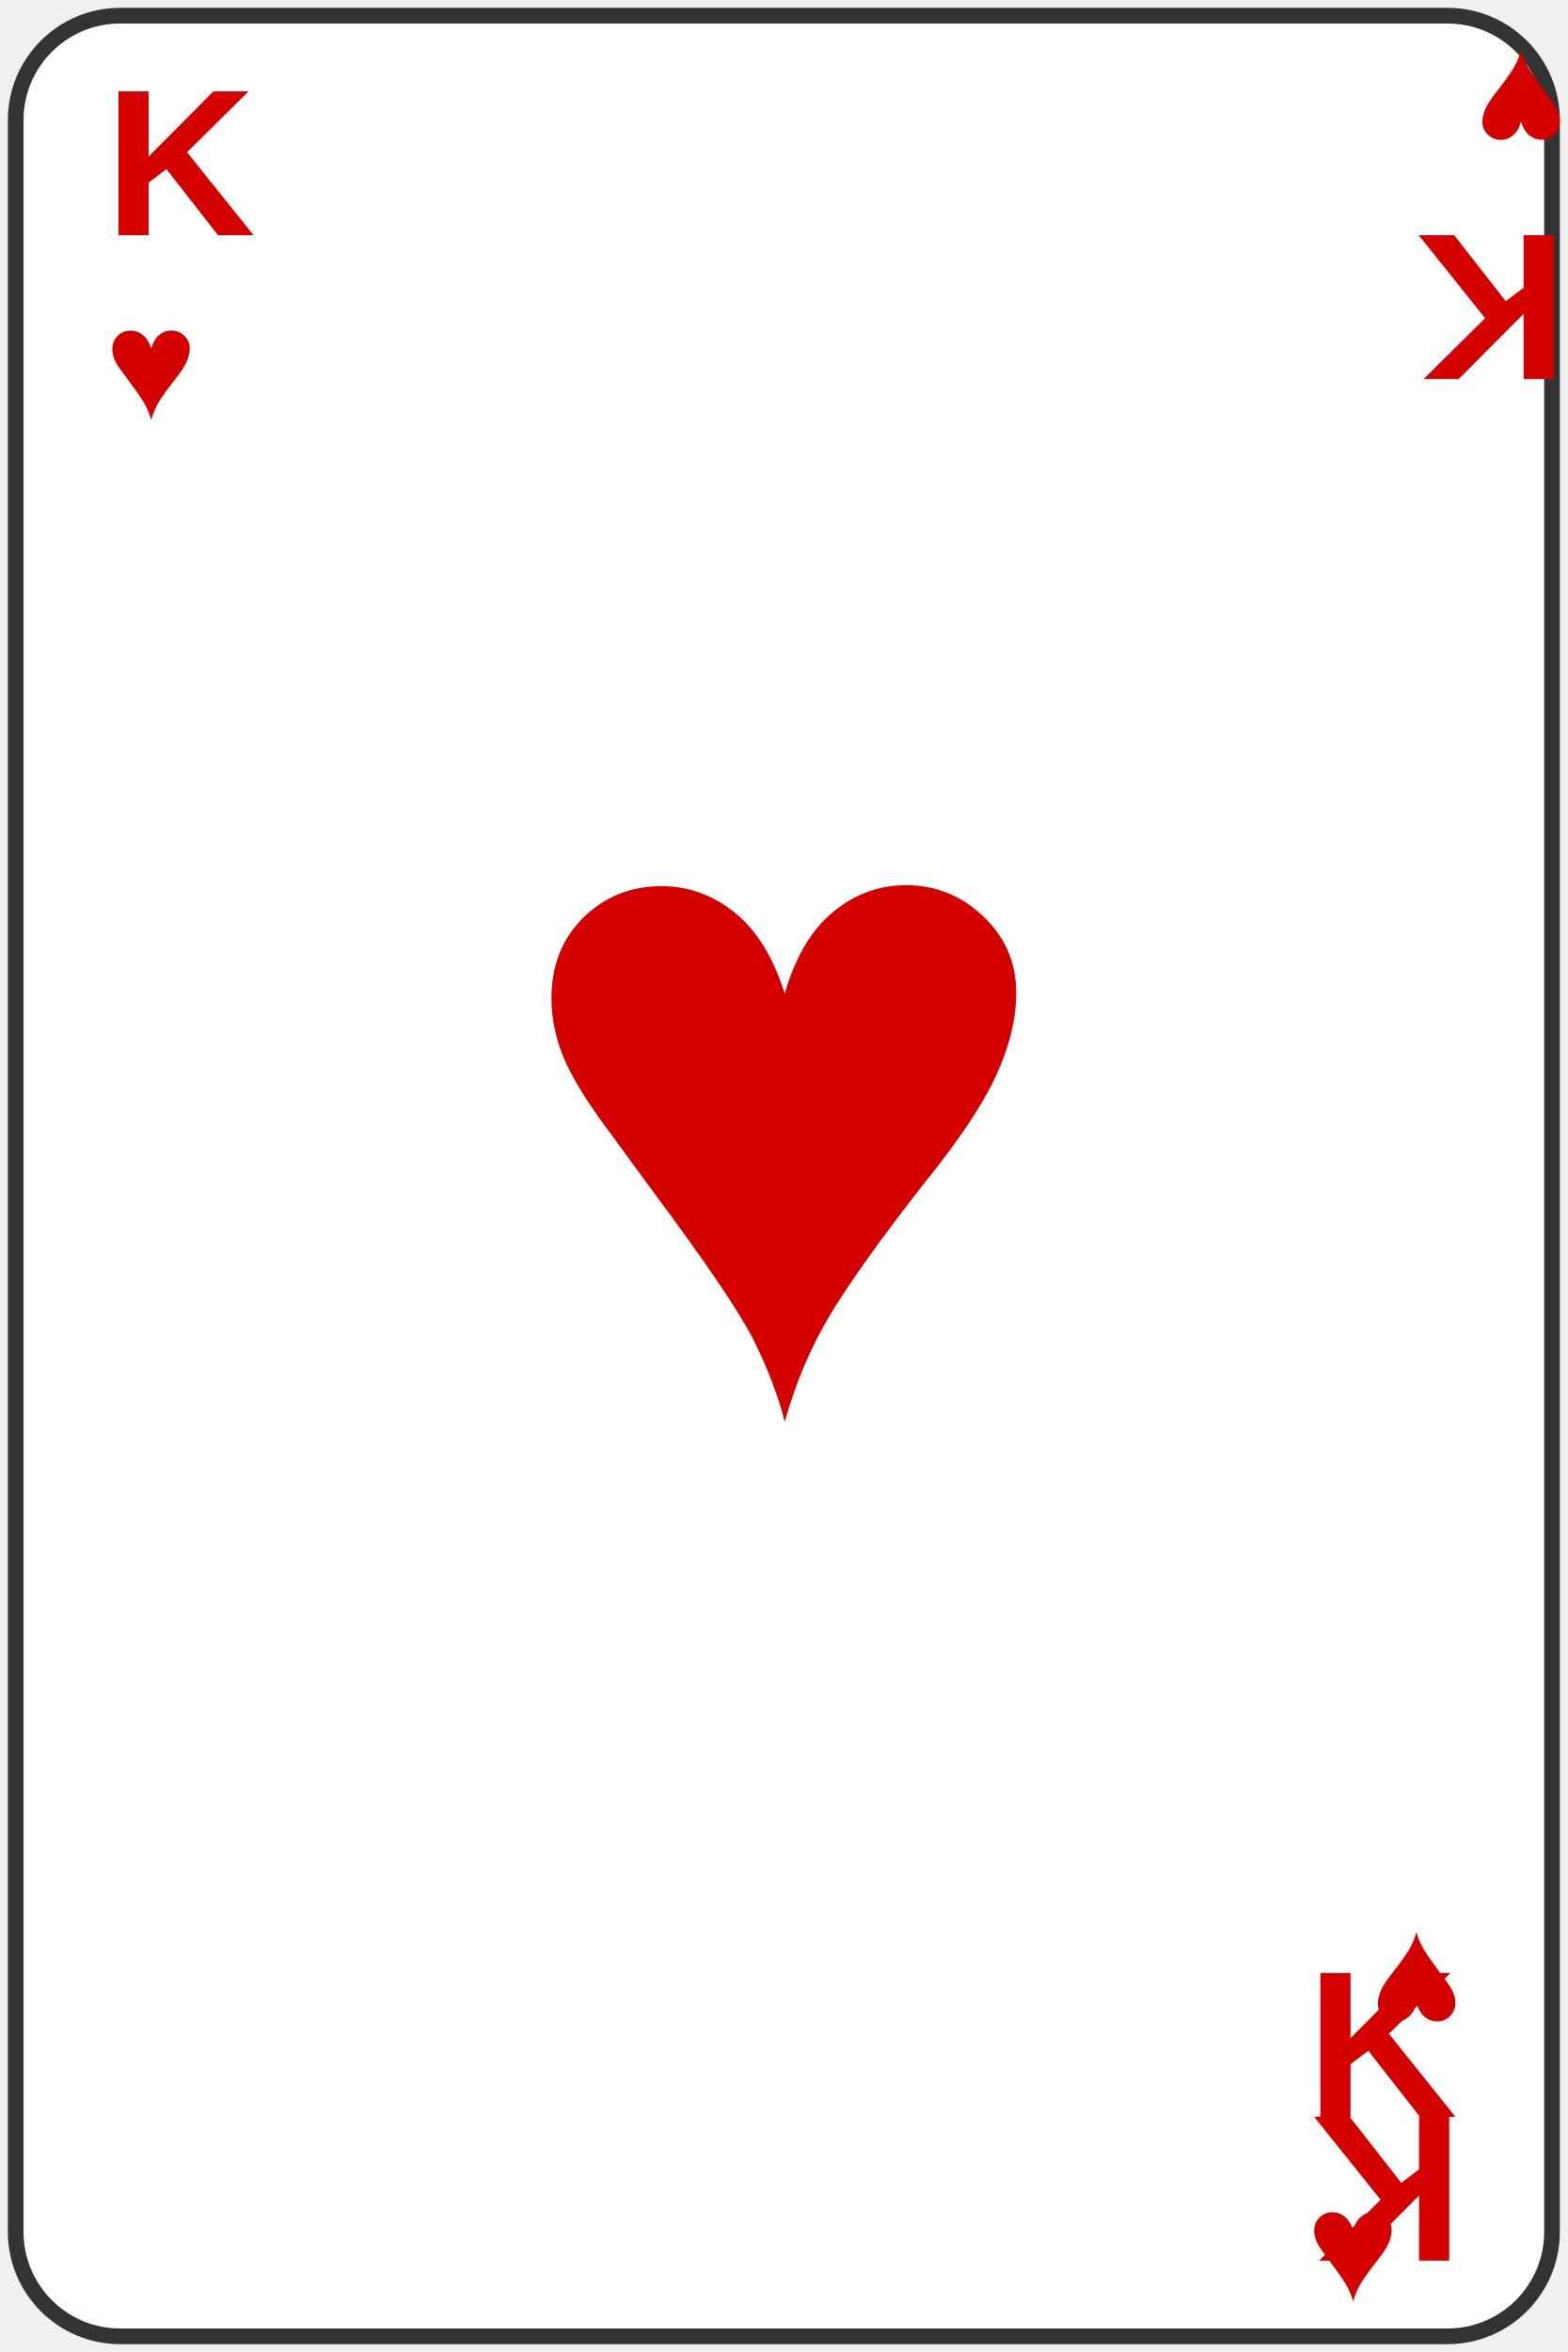
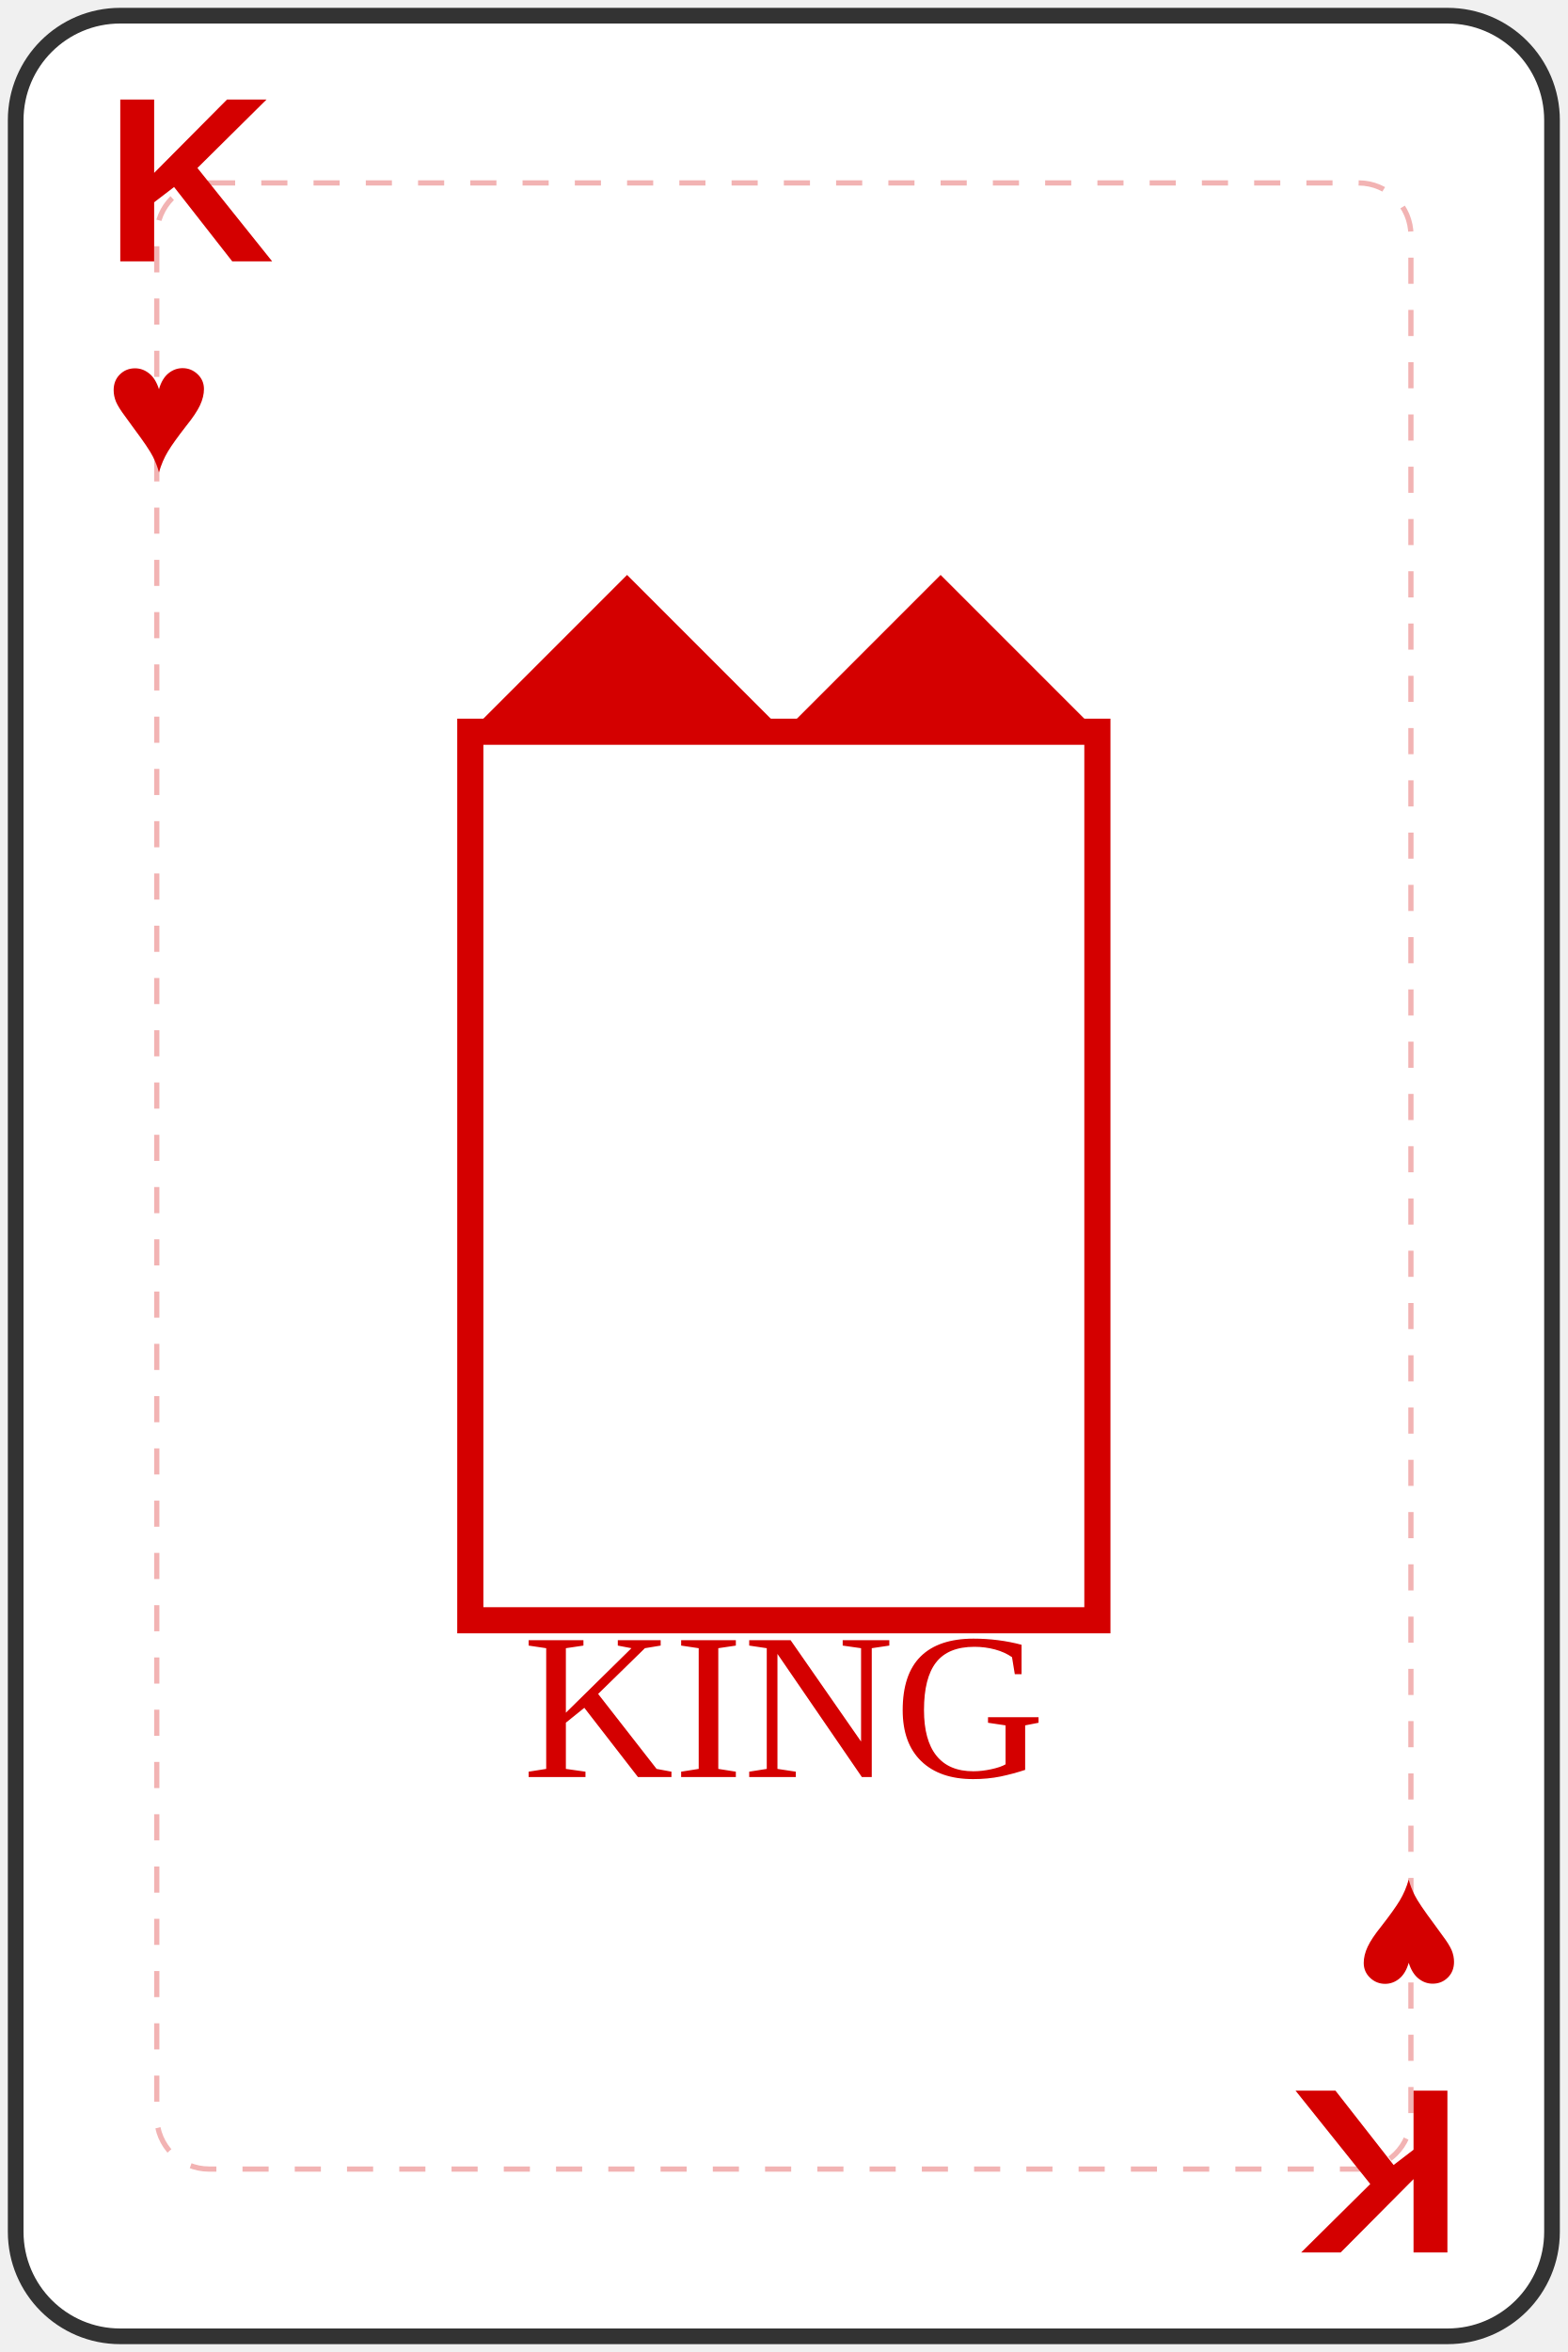
<svg xmlns="http://www.w3.org/2000/svg" width="300" height="450" viewBox="0 0 300 450">
  <rect width="294" height="444" x="3" y="3" rx="20" ry="20" fill="white" stroke="#333" stroke-width="3" />
+   <rect width="240" height="380" x="30" y="35" rx="10" ry="10" fill="none" stroke="#D40000" stroke-width="1" stroke-dasharray="5,5" opacity="0.3" />
  <g fill="#D40000">
-     <text x="20" y="45" font-size="40" font-weight="bold" font-family="Arial">K</text>
-     <text x="20" y="80" font-size="30" font-family="Arial">♥</text>
-   </g>
-   <g fill="#D40000" transform="rotate(180, 275, 45)">
-     <text x="250" y="45" font-size="40" font-weight="bold" font-family="Arial">K</text>
-     <text x="250" y="80" font-size="30" font-family="Arial">♥</text>
+     <text x="20" y="50" font-size="45" font-weight="bold" font-family="Arial">K</text>
+     <text x="20" y="90" font-size="35" font-family="Arial">♥</text>
  </g>
  <g fill="#D40000" transform="rotate(180, 150, 225)">
-     <text x="20" y="45" font-size="40" font-weight="bold" font-family="Arial">K</text>
-     <text x="20" y="80" font-size="30" font-family="Arial">♥</text>
+     <text x="20" y="50" font-size="45" font-weight="bold" font-family="Arial">K</text>
+     <text x="20" y="90" font-size="35" font-family="Arial">♥</text>
  </g>
-   <g fill="#D40000" transform="rotate(360, 275, 405)">
-     <text x="250" y="405" font-size="40" font-weight="bold" font-family="Arial">K</text>
-     <text x="250" y="440" font-size="30" font-family="Arial">♥</text>
-   </g>
-   <text x="150" y="270" font-size="180" text-anchor="middle" fill="#D40000">♥</text>
+   <rect x="90" y="140" width="120" height="170" fill="none" stroke="#D40000" stroke-width="5" />
+   <path d="M90 140 L120 110 L150 140 L180 110 L210 140" fill="#D40000" />
+   <text x="150" y="340" font-size="40" text-anchor="middle" fill="#D40000">KING</text>
</svg>
